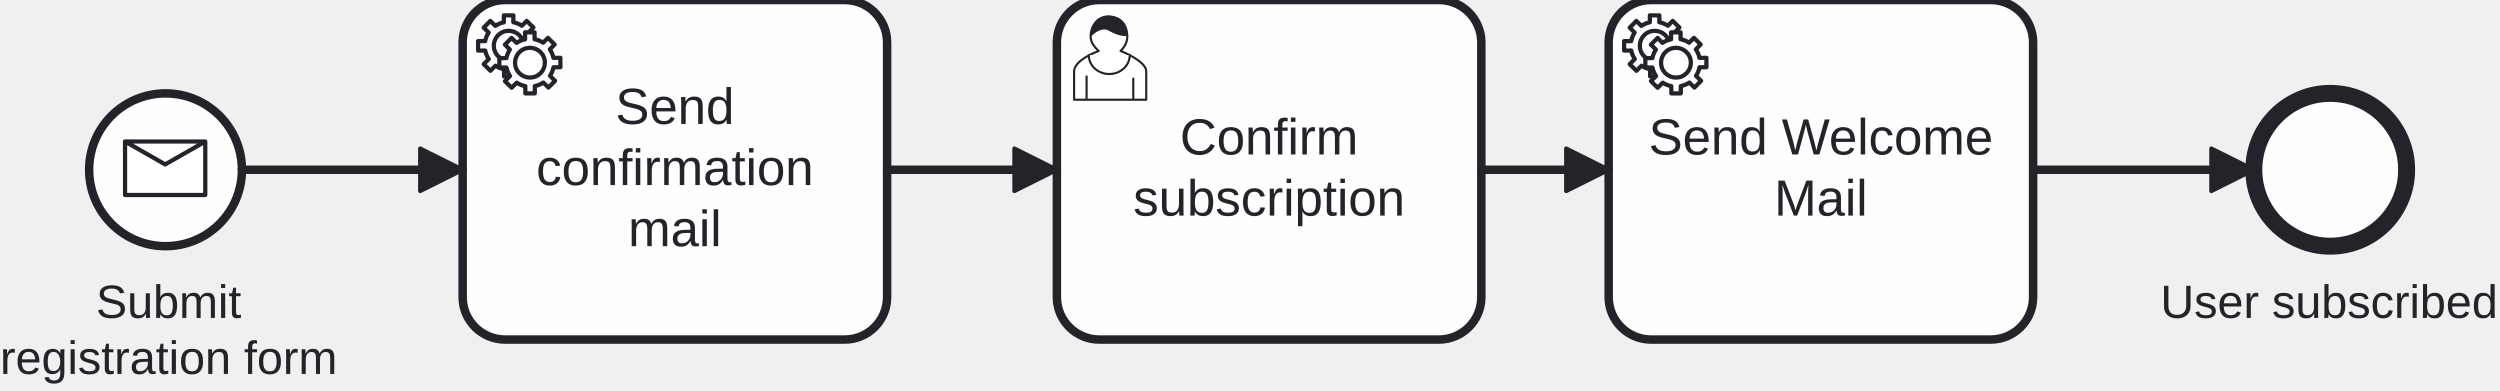
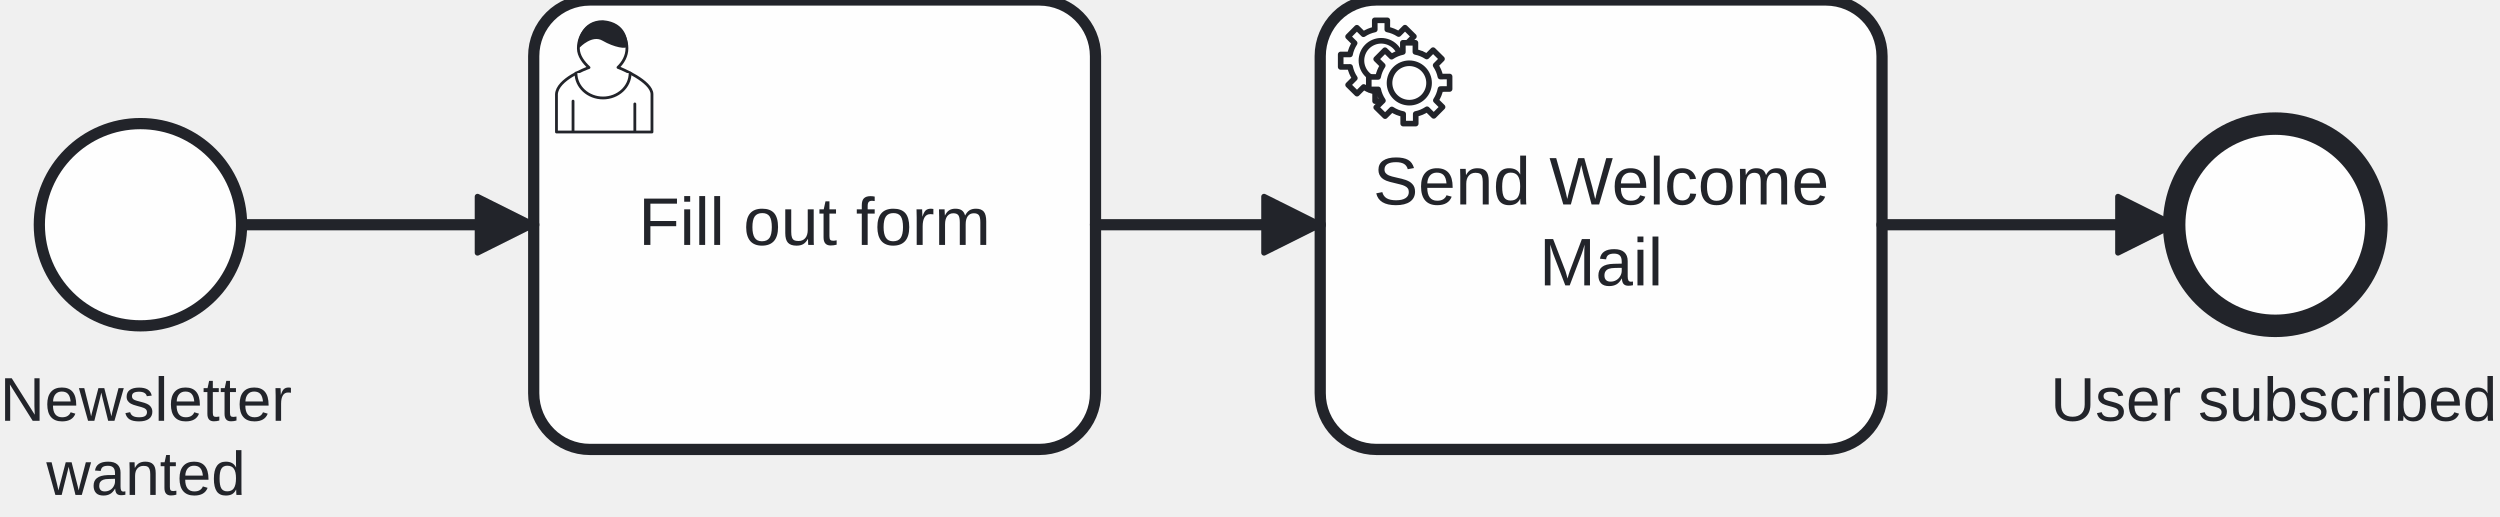
- <svg xmlns="http://www.w3.org/2000/svg" width="589" height="92" viewBox="161 137 589 92" version="1.1">
+ <svg xmlns="http://www.w3.org/2000/svg" width="445" height="92" viewBox="195 137 445 92" version="1.1">
  <g class="djs-group">
-     <g class="djs-element djs-shape" data-element-id="startEvent_submitRegistration" style="display: block;" transform="matrix(1 0 0 1 182 159)">
+     <g class="djs-element djs-shape" data-element-id="startEvent_newsletterWanted" style="display: block;" transform="matrix(1 0 0 1 202 159)">
      <g class="djs-visual">
        <circle cx="18" cy="18" r="18" style="stroke-linecap: round; stroke-linejoin: round; stroke: rgb(34, 36, 42); stroke-width: 2px; fill: white; fill-opacity: 0.95;" />
-         <path d="m 8.46,11.34 l 0,12.6 l 18.9,0 l 0,-12.6 z l 9.45,5.4 l 9.45,-5.4" style="fill: white; stroke-linecap: round; stroke-linejoin: round; stroke: rgb(34, 36, 42); stroke-width: 1px;" />
      </g>
      <rect class="djs-hit djs-hit-all" x="0" y="0" width="36" height="36" style="fill: none; stroke-opacity: 0; stroke: white; stroke-width: 15px;" />
    </g>
  </g>
  <g class="djs-group">
-     <g class="djs-element djs-shape" data-element-id="startEvent_submitRegistration_label" style="display: block;" transform="matrix(1 0 0 1 161 202)">
+     <g class="djs-element djs-shape" data-element-id="startEvent_newsletterWanted_label" style="display: block;" transform="matrix(1 0 0 1 195 202)">
      <g class="djs-visual">
        <text lineHeight="1.2" class="djs-label" style="font-family: Arial, sans-serif; font-size: 11px; font-weight: normal; fill: rgb(34, 36, 42);">
-           <tspan x="22.618" y="9.9">Submit </tspan>
-           <tspan x="0" y="23.1">registration form</tspan>
+           <tspan x="0" y="9.9">Newsletter </tspan>
+           <tspan x="8.245" y="23.1">wanted</tspan>
        </text>
      </g>
-       <rect class="djs-hit djs-hit-all" x="0" y="0" width="80" height="27" style="fill: none; stroke-opacity: 0; stroke: white; stroke-width: 15px;" />
+       <rect class="djs-hit djs-hit-all" x="0" y="0" width="52" height="27" style="fill: none; stroke-opacity: 0; stroke: white; stroke-width: 15px;" />
    </g>
  </g>
  <g class="djs-group">
-     <g class="djs-element djs-shape" data-element-id="userTask_confirmSubscription" style="display: block;" transform="matrix(1 0 0 1 410 137)">
+     <g class="djs-element djs-shape" data-element-id="userTask_fillOutForm" style="display: block;" transform="matrix(1 0 0 1 290 137)">
      <g class="djs-visual">
        <rect x="0" y="0" width="100" height="80" rx="10" ry="10" style="stroke-linecap: round; stroke-linejoin: round; stroke: rgb(34, 36, 42); stroke-width: 2px; fill: white; fill-opacity: 0.95;" />
        <text lineHeight="1.2" class="djs-label" style="font-family: Arial, sans-serif; font-size: 12px; font-weight: normal; fill: rgb(34, 36, 42);">
-           <tspan x="28.997" y="36.4">Confirm </tspan>
-           <tspan x="17.984" y="50.8">subscription</tspan>
+           <tspan x="18.661" y="43.6">Fill out form</tspan>
        </text>
        <path d="m 15,12 c 0.909,-0.845 1.594,-2.049 1.594,-3.385 0,-2.554 -1.805,-4.622 -4.357,-4.622 -2.552,0 -4.288,2.068 -4.288,4.622 0,1.348 0.974,2.562 1.896,3.405 -0.529,0.187 -5.669,2.097 -5.794,4.756 v 6.718 h 17 v -6.718 c 0,-2.298 -5.528,-4.595 -6.051,-4.776 zm -8,6 l 0,5.5 m 11,0 l 0,-5" style="fill: white; stroke-linecap: round; stroke-linejoin: round; stroke: rgb(34, 36, 42); stroke-width: 0.5px;" />
        <path d="m 15,12 m 2.162,1.009 c 0,2.447 -2.158,4.431 -4.821,4.431 -2.665,0 -4.822,-1.981 -4.822,-4.431 " style="fill: white; stroke-linecap: round; stroke-linejoin: round; stroke: rgb(34, 36, 42); stroke-width: 0.5px;" />
        <path d="m 15,12 m -6.9,-3.80 c 0,0 2.251,-2.358 4.274,-1.177 2.024,1.181 4.221,1.537 4.124,0.965 -0.098,-0.57 -0.117,-3.791 -4.191,-4.136 -3.575,0.001 -4.208,3.367 -4.207,4.348 z" style="fill: rgb(34, 36, 42); stroke-linecap: round; stroke-linejoin: round; stroke: rgb(34, 36, 42); stroke-width: 0.5px;" />
      </g>
      <rect class="djs-hit djs-hit-all" x="0" y="0" width="100" height="80" style="fill: none; stroke-opacity: 0; stroke: white; stroke-width: 15px;" />
    </g>
  </g>
  <g class="djs-group">
-     <g class="djs-element djs-shape" data-element-id="serviceTask_sendWelcomeMail" style="display: block;" transform="matrix(1 0 0 1 540 137)">
+     <g class="djs-element djs-shape" data-element-id="serviceTask_sendWelcomeMail" style="display: block;" transform="matrix(1 0 0 1 430 137)">
      <g class="djs-visual">
        <rect x="0" y="0" width="100" height="80" rx="10" ry="10" style="stroke-linecap: round; stroke-linejoin: round; stroke: rgb(34, 36, 42); stroke-width: 2px; fill: white; fill-opacity: 0.95;" />
        <text lineHeight="1.2" class="djs-label" style="font-family: Arial, sans-serif; font-size: 12px; font-weight: normal; fill: rgb(34, 36, 42);">
          <tspan x="9.424" y="36.4">Send Welcome </tspan>
          <tspan x="38.999" y="50.8">Mail</tspan>
        </text>
        <circle cx="5" cy="5" r="5" transform="translate(6, 6)" style="stroke-linecap: round; stroke-linejoin: round; stroke: none; stroke-width: 2px; fill: white;" />
        <path d="m 12,18 v -1.713 c 0.352,-0.07 0.704,-0.178 1.048,-0.321 0.344,-0.145 0.666,-0.321 0.966,-0.521 l 1.194,1.18 1.567,-1.577 -1.195,-1.18 c 0.403,-0.614 0.683,-1.299 0.825,-2.018 l 1.622,-0.01 v -2.22 l -1.637,0.01 c -0.073,-0.352 -0.178,-0.7 -0.324,-1.044 -0.145,-0.344 -0.321,-0.664 -0.523,-0.962 l 1.131,-1.136 -1.583,-1.563 -1.13,1.136 c -0.614,-0.401 -1.303,-0.681 -2.023,-0.822 l 0.009,-1.619 h -2.241 l 0.004,1.631 c -0.354,0.074 -0.705,0.18 -1.05,0.324 -0.344,0.144 -0.665,0.321 -0.964,0.52 l -1.17,-1.158 -1.567,1.579 1.168,1.157 c -0.403,0.613 -0.683,1.298 -0.825,2.017 l -1.659,0.003 v 2.222 l 1.672,-0.006 c 0.073,0.351 0.18,0.702 0.324,1.045 0.145,0.344 0.321,0.664 0.523,0.961 l -1.199,1.197 1.584,1.56 1.196,-1.193 c 0.614,0.403 1.303,0.682 2.023,0.823 l 7.19e-4,1.699 h 2.227 z m 0.221,-3.996 c -1.789,0.75 -3.858,-0.093 -4.61,-1.874 -0.752,-1.783 0.091,-3.846 1.88,-4.596 1.788,-0.749 3.857,0.093 4.609,1.874 0.752,1.782 -0.091,3.846 -1.88,4.596 z" style="fill: white; stroke-linecap: round; stroke-linejoin: round; stroke: rgb(34, 36, 42); stroke-width: 1px;" />
        <circle cx="5" cy="5" r="5" transform="translate(11, 10)" style="stroke-linecap: round; stroke-linejoin: round; stroke: none; stroke-width: 2px; fill: white;" />
        <path d="m 17,22 v -1.713 c 0.352,-0.07 0.704,-0.178 1.048,-0.321 0.344,-0.145 0.666,-0.321 0.966,-0.521 l 1.194,1.18 1.567,-1.577 -1.195,-1.18 c 0.403,-0.614 0.683,-1.299 0.825,-2.018 l 1.622,-0.01 v -2.22 l -1.637,0.01 c -0.073,-0.352 -0.178,-0.7 -0.324,-1.044 -0.145,-0.344 -0.321,-0.664 -0.523,-0.962 l 1.131,-1.136 -1.583,-1.563 -1.13,1.136 c -0.614,-0.401 -1.303,-0.681 -2.023,-0.822 l 0.009,-1.619 h -2.241 l 0.004,1.631 c -0.354,0.074 -0.705,0.18 -1.05,0.324 -0.344,0.144 -0.665,0.321 -0.964,0.52 l -1.17,-1.158 -1.567,1.579 1.168,1.157 c -0.403,0.613 -0.683,1.298 -0.825,2.017 l -1.659,0.003 v 2.222 l 1.672,-0.006 c 0.073,0.351 0.18,0.702 0.324,1.045 0.145,0.344 0.321,0.664 0.523,0.961 l -1.199,1.197 1.584,1.56 1.196,-1.193 c 0.614,0.403 1.303,0.682 2.023,0.823 l 7.19e-4,1.699 h 2.227 z m 0.221,-3.996 c -1.789,0.75 -3.858,-0.093 -4.61,-1.874 -0.752,-1.783 0.091,-3.846 1.88,-4.596 1.788,-0.749 3.857,0.093 4.609,1.874 0.752,1.782 -0.091,3.846 -1.88,4.596 z" style="fill: white; stroke-linecap: round; stroke-linejoin: round; stroke: rgb(34, 36, 42); stroke-width: 1px;" />
      </g>
      <rect class="djs-hit djs-hit-all" x="0" y="0" width="100" height="80" style="fill: none; stroke-opacity: 0; stroke: white; stroke-width: 15px;" />
    </g>
  </g>
  <g class="djs-group">
-     <g class="djs-element djs-shape" data-element-id="endEvent_userSubscribed" style="display: block;" transform="matrix(1 0 0 1 692 159)">
+     <g class="djs-element djs-shape" data-element-id="endEvent_userSubscribed" style="display: block;" transform="matrix(1 0 0 1 582 159)">
      <g class="djs-visual">
        <circle cx="18" cy="18" r="18" style="stroke-linecap: round; stroke-linejoin: round; stroke: rgb(34, 36, 42); stroke-width: 4px; fill: white; fill-opacity: 0.95;" />
      </g>
      <rect class="djs-hit djs-hit-all" x="0" y="0" width="36" height="36" style="fill: none; stroke-opacity: 0; stroke: white; stroke-width: 15px;" />
    </g>
  </g>
  <g class="djs-group">
-     <g class="djs-element djs-shape" data-element-id="endEvent_userSubscribed_label" style="display: block;" transform="matrix(1 0 0 1 670 202)">
+     <g class="djs-element djs-shape" data-element-id="endEvent_userSubscribed_label" style="display: block;" transform="matrix(1 0 0 1 560 202)">
      <g class="djs-visual">
        <text lineHeight="1.2" class="djs-label" style="font-family: Arial, sans-serif; font-size: 11px; font-weight: normal; fill: rgb(34, 36, 42);">
          <tspan x="0" y="9.9">User subscribed</tspan>
        </text>
      </g>
      <rect class="djs-hit djs-hit-all" x="0" y="0" width="80" height="14" style="fill: none; stroke-opacity: 0; stroke: white; stroke-width: 15px;" />
    </g>
  </g>
  <g class="djs-group">
-     <g class="djs-element djs-shape" data-element-id="serviceTask_sendConfirmationMail" style="display: block;" transform="matrix(1 0 0 1 270 137)">
-       <g class="djs-visual">
-         <rect x="0" y="0" width="100" height="80" rx="10" ry="10" style="stroke-linecap: round; stroke-linejoin: round; stroke: rgb(34, 36, 42); stroke-width: 2px; fill: white; fill-opacity: 0.95;" />
-         <text lineHeight="1.2" class="djs-label" style="font-family: Arial, sans-serif; font-size: 12px; font-weight: normal; fill: rgb(34, 36, 42);">
-           <tspan x="35.987" y="29.2">Send </tspan>
-           <tspan x="17.319" y="43.6">confirmation </tspan>
-           <tspan x="38.999" y="58">mail</tspan>
-         </text>
-         <circle cx="5" cy="5" r="5" transform="translate(6, 6)" style="stroke-linecap: round; stroke-linejoin: round; stroke: none; stroke-width: 2px; fill: white;" />
-         <path d="m 12,18 v -1.713 c 0.352,-0.07 0.704,-0.178 1.048,-0.321 0.344,-0.145 0.666,-0.321 0.966,-0.521 l 1.194,1.18 1.567,-1.577 -1.195,-1.18 c 0.403,-0.614 0.683,-1.299 0.825,-2.018 l 1.622,-0.01 v -2.22 l -1.637,0.01 c -0.073,-0.352 -0.178,-0.7 -0.324,-1.044 -0.145,-0.344 -0.321,-0.664 -0.523,-0.962 l 1.131,-1.136 -1.583,-1.563 -1.13,1.136 c -0.614,-0.401 -1.303,-0.681 -2.023,-0.822 l 0.009,-1.619 h -2.241 l 0.004,1.631 c -0.354,0.074 -0.705,0.18 -1.05,0.324 -0.344,0.144 -0.665,0.321 -0.964,0.52 l -1.17,-1.158 -1.567,1.579 1.168,1.157 c -0.403,0.613 -0.683,1.298 -0.825,2.017 l -1.659,0.003 v 2.222 l 1.672,-0.006 c 0.073,0.351 0.18,0.702 0.324,1.045 0.145,0.344 0.321,0.664 0.523,0.961 l -1.199,1.197 1.584,1.56 1.196,-1.193 c 0.614,0.403 1.303,0.682 2.023,0.823 l 7.19e-4,1.699 h 2.227 z m 0.221,-3.996 c -1.789,0.75 -3.858,-0.093 -4.61,-1.874 -0.752,-1.783 0.091,-3.846 1.88,-4.596 1.788,-0.749 3.857,0.093 4.609,1.874 0.752,1.782 -0.091,3.846 -1.88,4.596 z" style="fill: white; stroke-linecap: round; stroke-linejoin: round; stroke: rgb(34, 36, 42); stroke-width: 1px;" />
-         <circle cx="5" cy="5" r="5" transform="translate(11, 10)" style="stroke-linecap: round; stroke-linejoin: round; stroke: none; stroke-width: 2px; fill: white;" />
-         <path d="m 17,22 v -1.713 c 0.352,-0.07 0.704,-0.178 1.048,-0.321 0.344,-0.145 0.666,-0.321 0.966,-0.521 l 1.194,1.18 1.567,-1.577 -1.195,-1.18 c 0.403,-0.614 0.683,-1.299 0.825,-2.018 l 1.622,-0.01 v -2.22 l -1.637,0.01 c -0.073,-0.352 -0.178,-0.7 -0.324,-1.044 -0.145,-0.344 -0.321,-0.664 -0.523,-0.962 l 1.131,-1.136 -1.583,-1.563 -1.13,1.136 c -0.614,-0.401 -1.303,-0.681 -2.023,-0.822 l 0.009,-1.619 h -2.241 l 0.004,1.631 c -0.354,0.074 -0.705,0.18 -1.05,0.324 -0.344,0.144 -0.665,0.321 -0.964,0.52 l -1.17,-1.158 -1.567,1.579 1.168,1.157 c -0.403,0.613 -0.683,1.298 -0.825,2.017 l -1.659,0.003 v 2.222 l 1.672,-0.006 c 0.073,0.351 0.18,0.702 0.324,1.045 0.145,0.344 0.321,0.664 0.523,0.961 l -1.199,1.197 1.584,1.56 1.196,-1.193 c 0.614,0.403 1.303,0.682 2.023,0.823 l 7.19e-4,1.699 h 2.227 z m 0.221,-3.996 c -1.789,0.75 -3.858,-0.093 -4.61,-1.874 -0.752,-1.783 0.091,-3.846 1.88,-4.596 1.788,-0.749 3.857,0.093 4.609,1.874 0.752,1.782 -0.091,3.846 -1.88,4.596 z" style="fill: white; stroke-linecap: round; stroke-linejoin: round; stroke: rgb(34, 36, 42); stroke-width: 1px;" />
-       </g>
-       <rect class="djs-hit djs-hit-all" x="0" y="0" width="100" height="80" style="fill: none; stroke-opacity: 0; stroke: white; stroke-width: 15px;" />
-     </g>
-   </g>
-   <g class="djs-group">
    <g class="djs-element djs-connection" data-element-id="Flow_0p7ko1g" style="display: block;">
      <g class="djs-visual">
        <defs>
-           <marker id="marker-et5lpq0d2hqpk194c27q9ttvk" viewBox="0 0 20 20" refX="11" refY="10" markerWidth="10" markerHeight="10" orient="auto">
+           <marker id="marker-3t0pwhpwb4bba24xwvj1eac47" viewBox="0 0 20 20" refX="11" refY="10" markerWidth="10" markerHeight="10" orient="auto">
            <path d="M 1 5 L 11 10 L 1 15 Z" style="stroke-linecap: round; stroke-linejoin: round; stroke: rgb(34, 36, 42); stroke-width: 1px; fill: rgb(34, 36, 42);" />
          </marker>
        </defs>
-         <path data-corner-radius="5" style="fill: none; stroke-linecap: round; stroke-linejoin: round; stroke: rgb(34, 36, 42); stroke-width: 2px; marker-end: url('#marker-et5lpq0d2hqpk194c27q9ttvk');" d="M218,177L270,177" />
+         <path data-corner-radius="5" style="fill: none; stroke-linecap: round; stroke-linejoin: round; stroke: rgb(34, 36, 42); stroke-width: 2px; marker-end: url('#marker-3t0pwhpwb4bba24xwvj1eac47');" d="M238,177L290,177" />
      </g>
-       <path d="M218,177L270,177" class="djs-hit djs-hit-stroke" style="fill: none; stroke-opacity: 0; stroke: white; stroke-width: 15px;" />
+       <path d="M238,177L290,177" class="djs-hit djs-hit-stroke" style="fill: none; stroke-opacity: 0; stroke: white; stroke-width: 15px;" />
    </g>
  </g>
  <g class="djs-group">
    <g class="djs-element djs-connection" data-element-id="Flow_0ya530i" style="display: block;">
      <g class="djs-visual">
        <defs>
-           <marker id="marker-8tww5v2hxbn7snxwp0gcxivkp" viewBox="0 0 20 20" refX="11" refY="10" markerWidth="10" markerHeight="10" orient="auto">
+           <marker id="marker-4yc17djl1ml2s4trr3j37tnut" viewBox="0 0 20 20" refX="11" refY="10" markerWidth="10" markerHeight="10" orient="auto">
            <path d="M 1 5 L 11 10 L 1 15 Z" style="stroke-linecap: round; stroke-linejoin: round; stroke: rgb(34, 36, 42); stroke-width: 1px; fill: rgb(34, 36, 42);" />
          </marker>
        </defs>
-         <path data-corner-radius="5" style="fill: none; stroke-linecap: round; stroke-linejoin: round; stroke: rgb(34, 36, 42); stroke-width: 2px; marker-end: url('#marker-8tww5v2hxbn7snxwp0gcxivkp');" d="M510,177L540,177" />
+         <path data-corner-radius="5" style="fill: none; stroke-linecap: round; stroke-linejoin: round; stroke: rgb(34, 36, 42); stroke-width: 2px; marker-end: url('#marker-4yc17djl1ml2s4trr3j37tnut');" d="M390,177L430,177" />
      </g>
-       <path d="M510,177L540,177" class="djs-hit djs-hit-stroke" style="fill: none; stroke-opacity: 0; stroke: white; stroke-width: 15px;" />
+       <path d="M390,177L430,177" class="djs-hit djs-hit-stroke" style="fill: none; stroke-opacity: 0; stroke: white; stroke-width: 15px;" />
    </g>
  </g>
  <g class="djs-group">
    <g class="djs-element djs-connection" data-element-id="Flow_1s74azu" style="display: block;">
      <g class="djs-visual">
        <defs>
-           <marker id="marker-60yz39qfjuih7ke05uxor0ncq" viewBox="0 0 20 20" refX="11" refY="10" markerWidth="10" markerHeight="10" orient="auto">
+           <marker id="marker-4jbx3vx1eosr8pvnxv26zdgyj" viewBox="0 0 20 20" refX="11" refY="10" markerWidth="10" markerHeight="10" orient="auto">
            <path d="M 1 5 L 11 10 L 1 15 Z" style="stroke-linecap: round; stroke-linejoin: round; stroke: rgb(34, 36, 42); stroke-width: 1px; fill: rgb(34, 36, 42);" />
          </marker>
        </defs>
-         <path data-corner-radius="5" style="fill: none; stroke-linecap: round; stroke-linejoin: round; stroke: rgb(34, 36, 42); stroke-width: 2px; marker-end: url('#marker-60yz39qfjuih7ke05uxor0ncq');" d="M640,177L692,177" />
+         <path data-corner-radius="5" style="fill: none; stroke-linecap: round; stroke-linejoin: round; stroke: rgb(34, 36, 42); stroke-width: 2px; marker-end: url('#marker-4jbx3vx1eosr8pvnxv26zdgyj');" d="M530,177L582,177" />
      </g>
-       <path d="M640,177L692,177" class="djs-hit djs-hit-stroke" style="fill: none; stroke-opacity: 0; stroke: white; stroke-width: 15px;" />
-     </g>
-   </g>
-   <g class="djs-group">
-     <g class="djs-element djs-connection" data-element-id="Flow_13584xc" style="display: block;">
-       <g class="djs-visual">
-         <defs>
-           <marker id="marker-bo0eeoa509aa53n8dgqpbvwcn" viewBox="0 0 20 20" refX="11" refY="10" markerWidth="10" markerHeight="10" orient="auto">
-             <path d="M 1 5 L 11 10 L 1 15 Z" style="stroke-linecap: round; stroke-linejoin: round; stroke: rgb(34, 36, 42); stroke-width: 1px; fill: rgb(34, 36, 42);" />
-           </marker>
-         </defs>
-         <path data-corner-radius="5" style="fill: none; stroke-linecap: round; stroke-linejoin: round; stroke: rgb(34, 36, 42); stroke-width: 2px; marker-end: url('#marker-bo0eeoa509aa53n8dgqpbvwcn');" d="M370,177L410,177" />
-       </g>
-       <path d="M370,177L410,177" class="djs-hit djs-hit-stroke" style="fill: none; stroke-opacity: 0; stroke: white; stroke-width: 15px;" />
+       <path d="M530,177L582,177" class="djs-hit djs-hit-stroke" style="fill: none; stroke-opacity: 0; stroke: white; stroke-width: 15px;" />
    </g>
  </g>
</svg>
